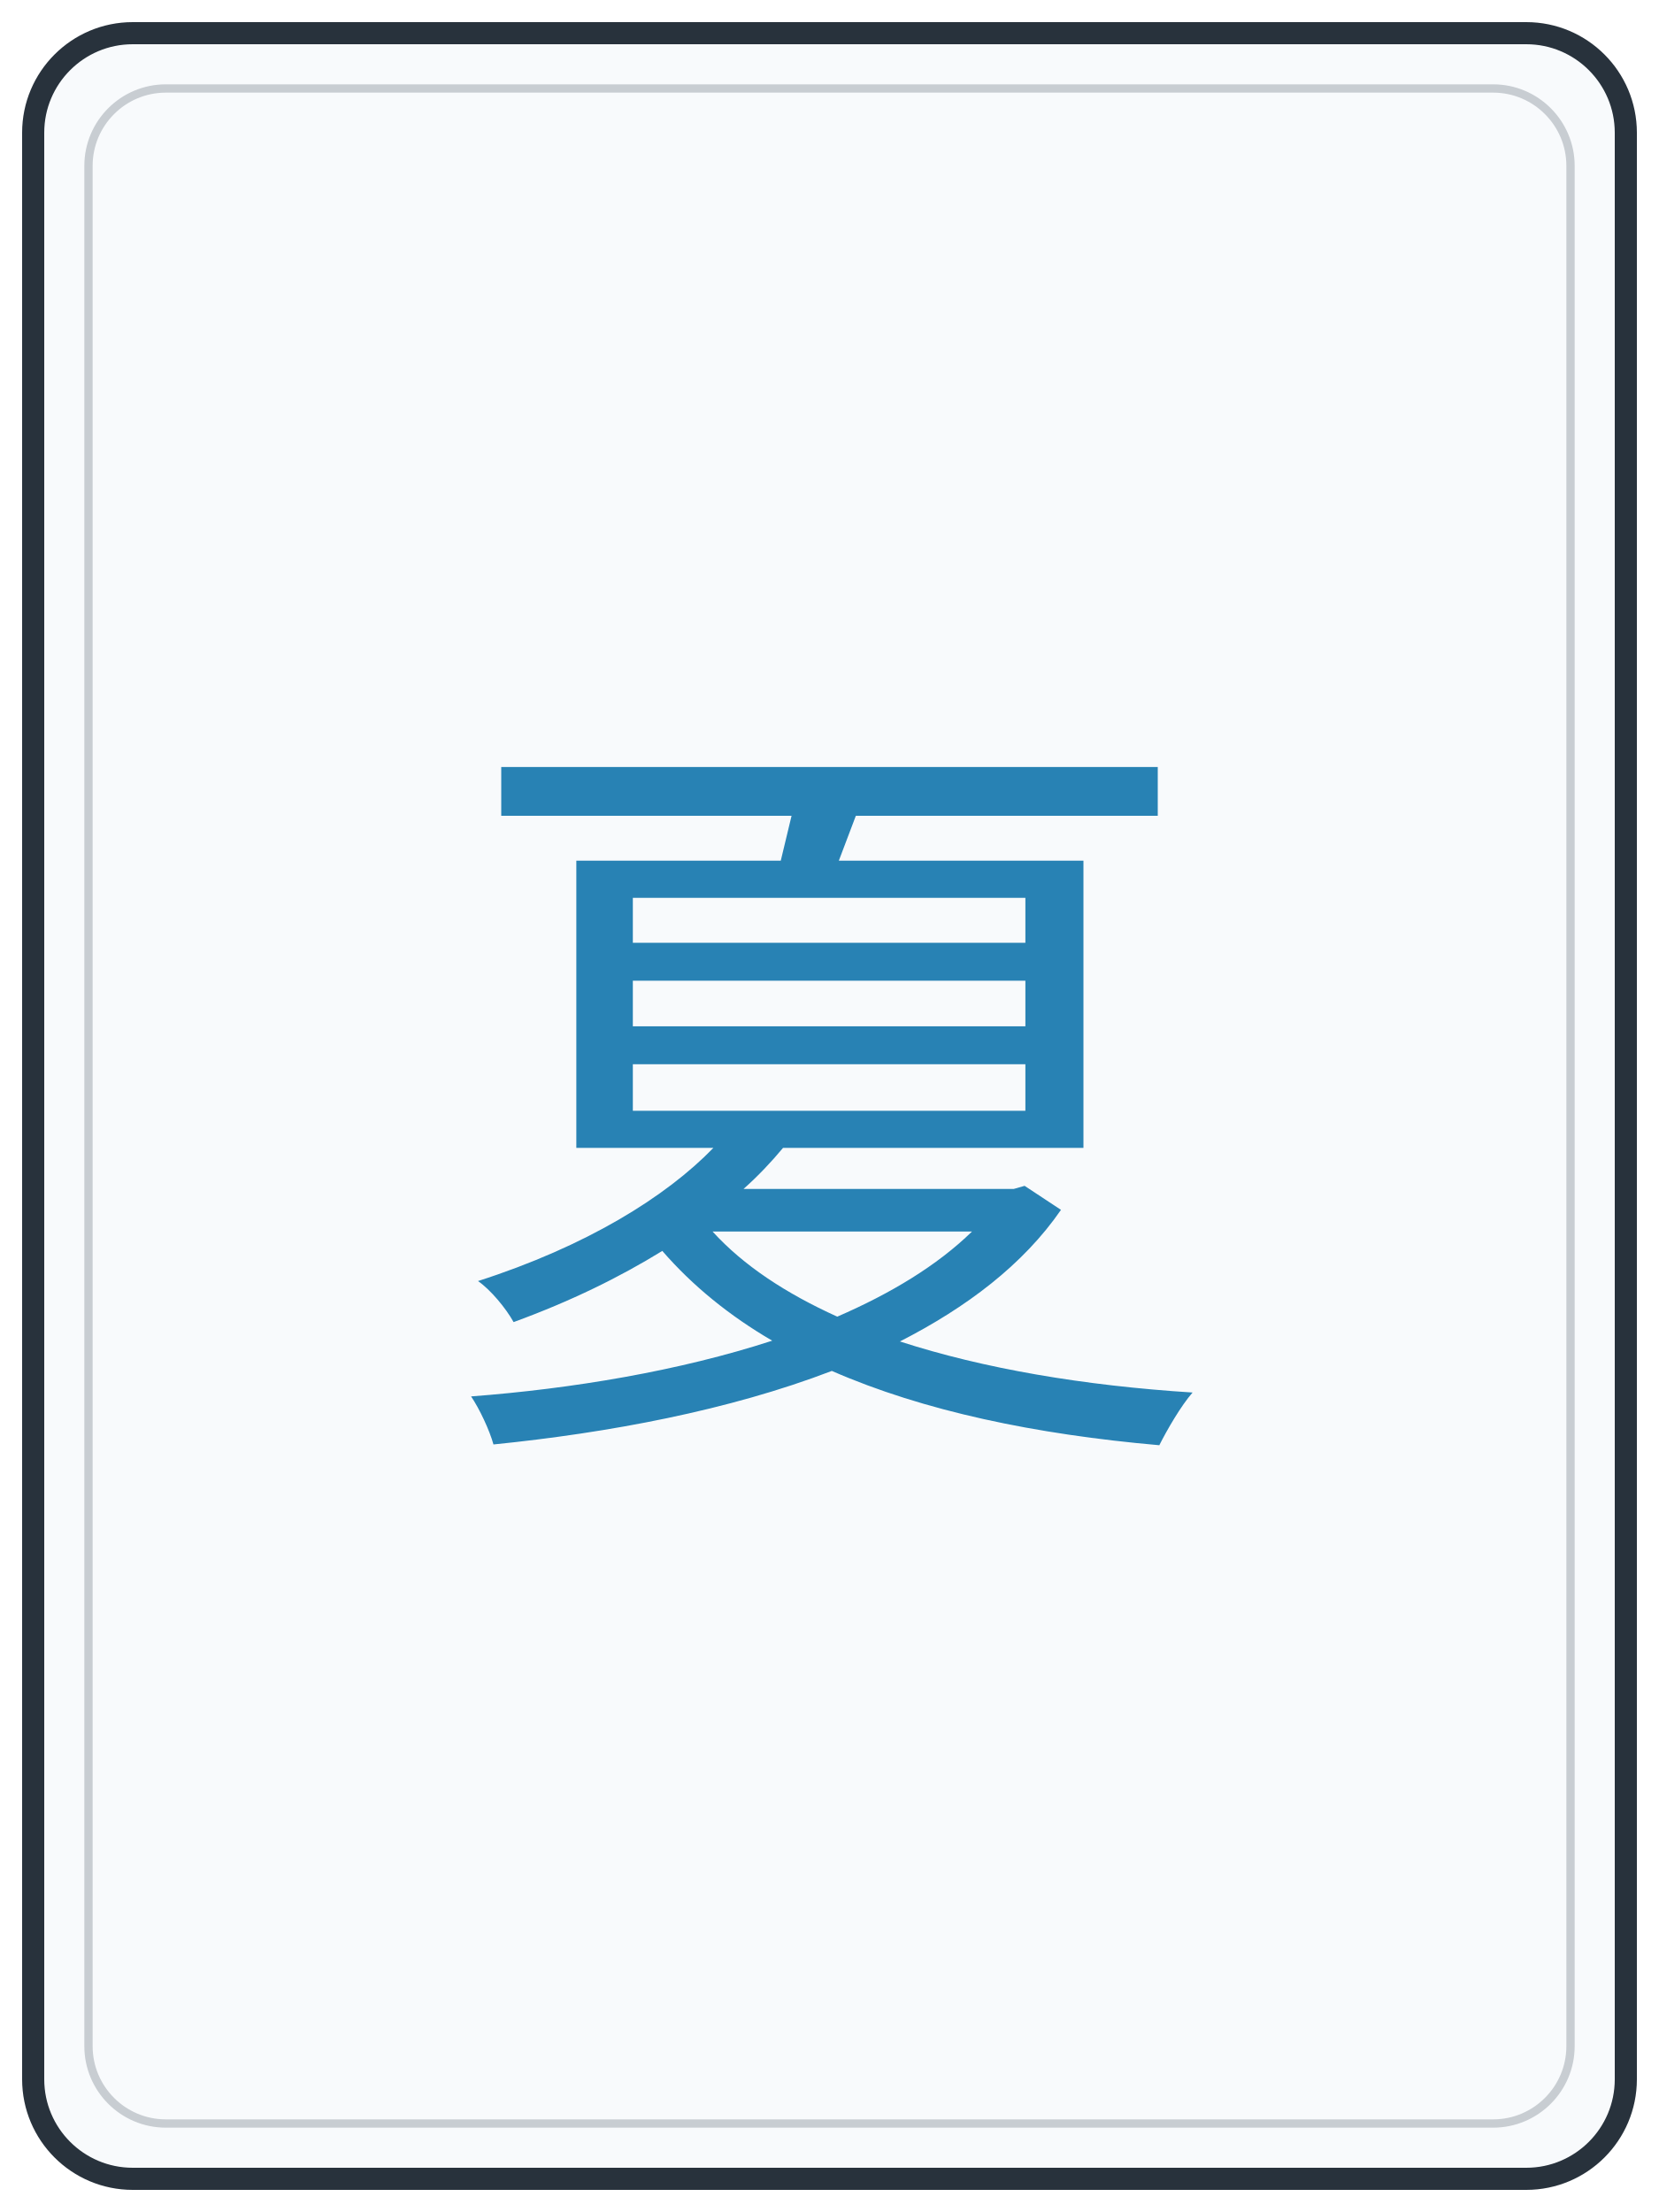
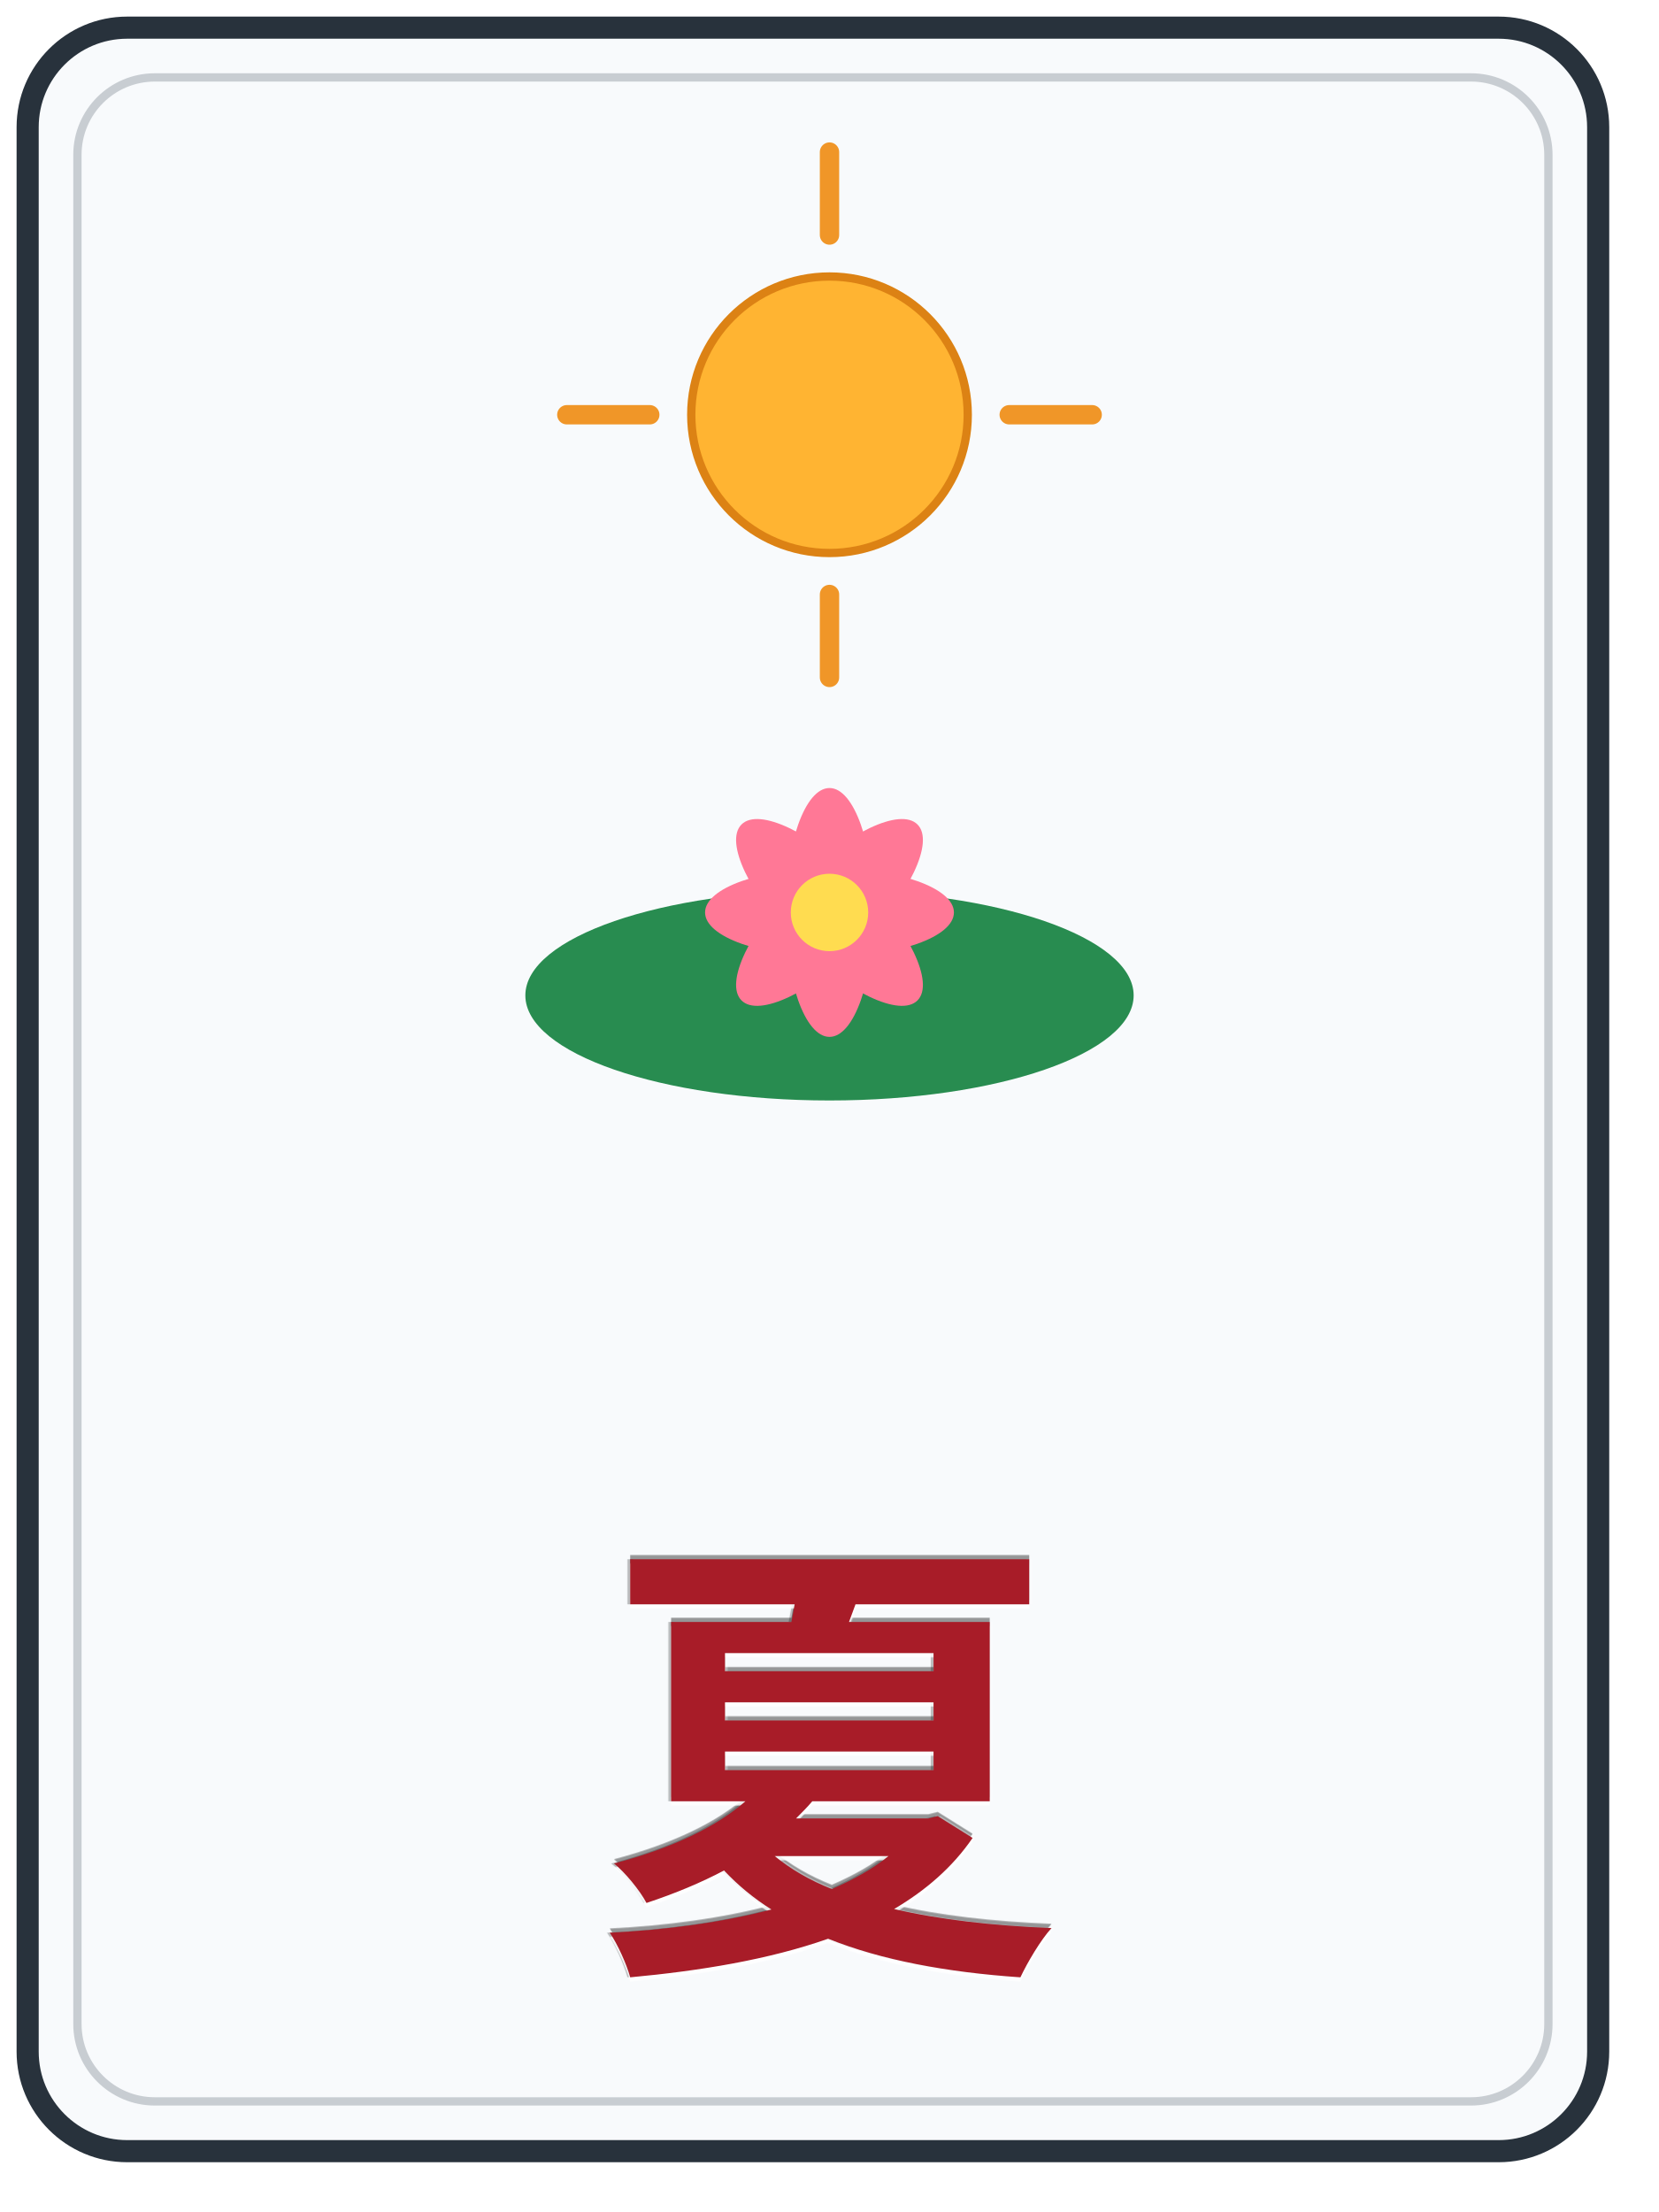
- <svg xmlns="http://www.w3.org/2000/svg" width="300" height="400" viewBox="0 0 300 400">
-   <rect x="6" y="6" width="288" height="388" rx="18" fill="#f8fafc" stroke="#28323c" stroke-width="4" />
-   <rect x="16" y="16" width="268" height="368" rx="14" fill="none" stroke="#c8cdd2" stroke-width="1.5" />
-   <text x="150" y="250" text-anchor="middle" font-family="Songti TC, serif" font-size="140" fill="rgb(40,130,180)">夏</text>
+ <svg xmlns="http://www.w3.org/2000/svg" viewBox="0 0 600 800" fill="none">
+   <defs>
+     <filter id="carve" x="-20%" y="-20%" width="140%" height="140%" color-interpolation-filters="sRGB">
+       <feOffset in="SourceAlpha" dx="0" dy="-1.5" result="up" />
+       <feFlood flood-color="#000" flood-opacity="0.4" result="darkFlood" />
+       <feComposite in="darkFlood" in2="up" operator="in" result="dark" />
+       <feOffset in="SourceAlpha" dx="0" dy="1.5" result="dn" />
+       <feFlood flood-color="#fff" flood-opacity="0.85" result="lightFlood" />
+       <feComposite in="lightFlood" in2="dn" operator="in" result="light" />
+       <feOffset in="SourceAlpha" dx="-1" dy="0" result="left" />
+       <feFlood flood-color="#000" flood-opacity="0.25" result="d2" />
+       <feComposite in="d2" in2="left" operator="in" result="darkX" />
+       <feOffset in="SourceAlpha" dx="1" dy="0" result="right" />
+       <feFlood flood-color="#fff" flood-opacity="0.3" result="l2" />
+       <feComposite in="l2" in2="right" operator="in" result="lightX" />
+       <feMerge>
+         <feMergeNode in="dark" />
+         <feMergeNode in="darkX" />
+         <feMergeNode in="light" />
+         <feMergeNode in="lightX" />
+         <feMergeNode in="SourceGraphic" />
+       </feMerge>
+     </filter>
+   </defs>
+   <rect x="10" y="10" width="568" height="768" rx="36" fill="#f8fafc" stroke="#28323c" stroke-width="8" />
+   <rect x="28" y="28" width="532" height="732" rx="28" stroke="#c8cdd2" stroke-width="3" />
+   <circle cx="300" cy="150" r="50" fill="#ffb432" stroke="#dc8214" stroke-width="3" />
+   <g stroke="#f09628" stroke-width="7" stroke-linecap="round">
+     <line x1="300" y1="85" x2="300" y2="55" />
+     <line x1="300" y1="215" x2="300" y2="245" />
+     <line x1="235" y1="150" x2="205" y2="150" />
+     <line x1="365" y1="150" x2="395" y2="150" />
+   </g>
+   <ellipse cx="300" cy="360" rx="110" ry="38" fill="#288c50" />
+   <g transform="translate(300 330)" fill="#ff7896">
+     <ellipse rx="45" ry="16" transform="rotate(0)" />
+     <ellipse rx="45" ry="16" transform="rotate(45)" />
+     <ellipse rx="45" ry="16" transform="rotate(90)" />
+     <ellipse rx="45" ry="16" transform="rotate(135)" />
+     <circle r="14" fill="#ffdc50" />
+   </g>
+   <text x="300" y="700" text-anchor="middle" font-family="Songti TC, Noto Serif TC, serif" font-weight="700" font-size="168" fill="#a81c28" filter="url(#carve)">夏</text>
</svg>
